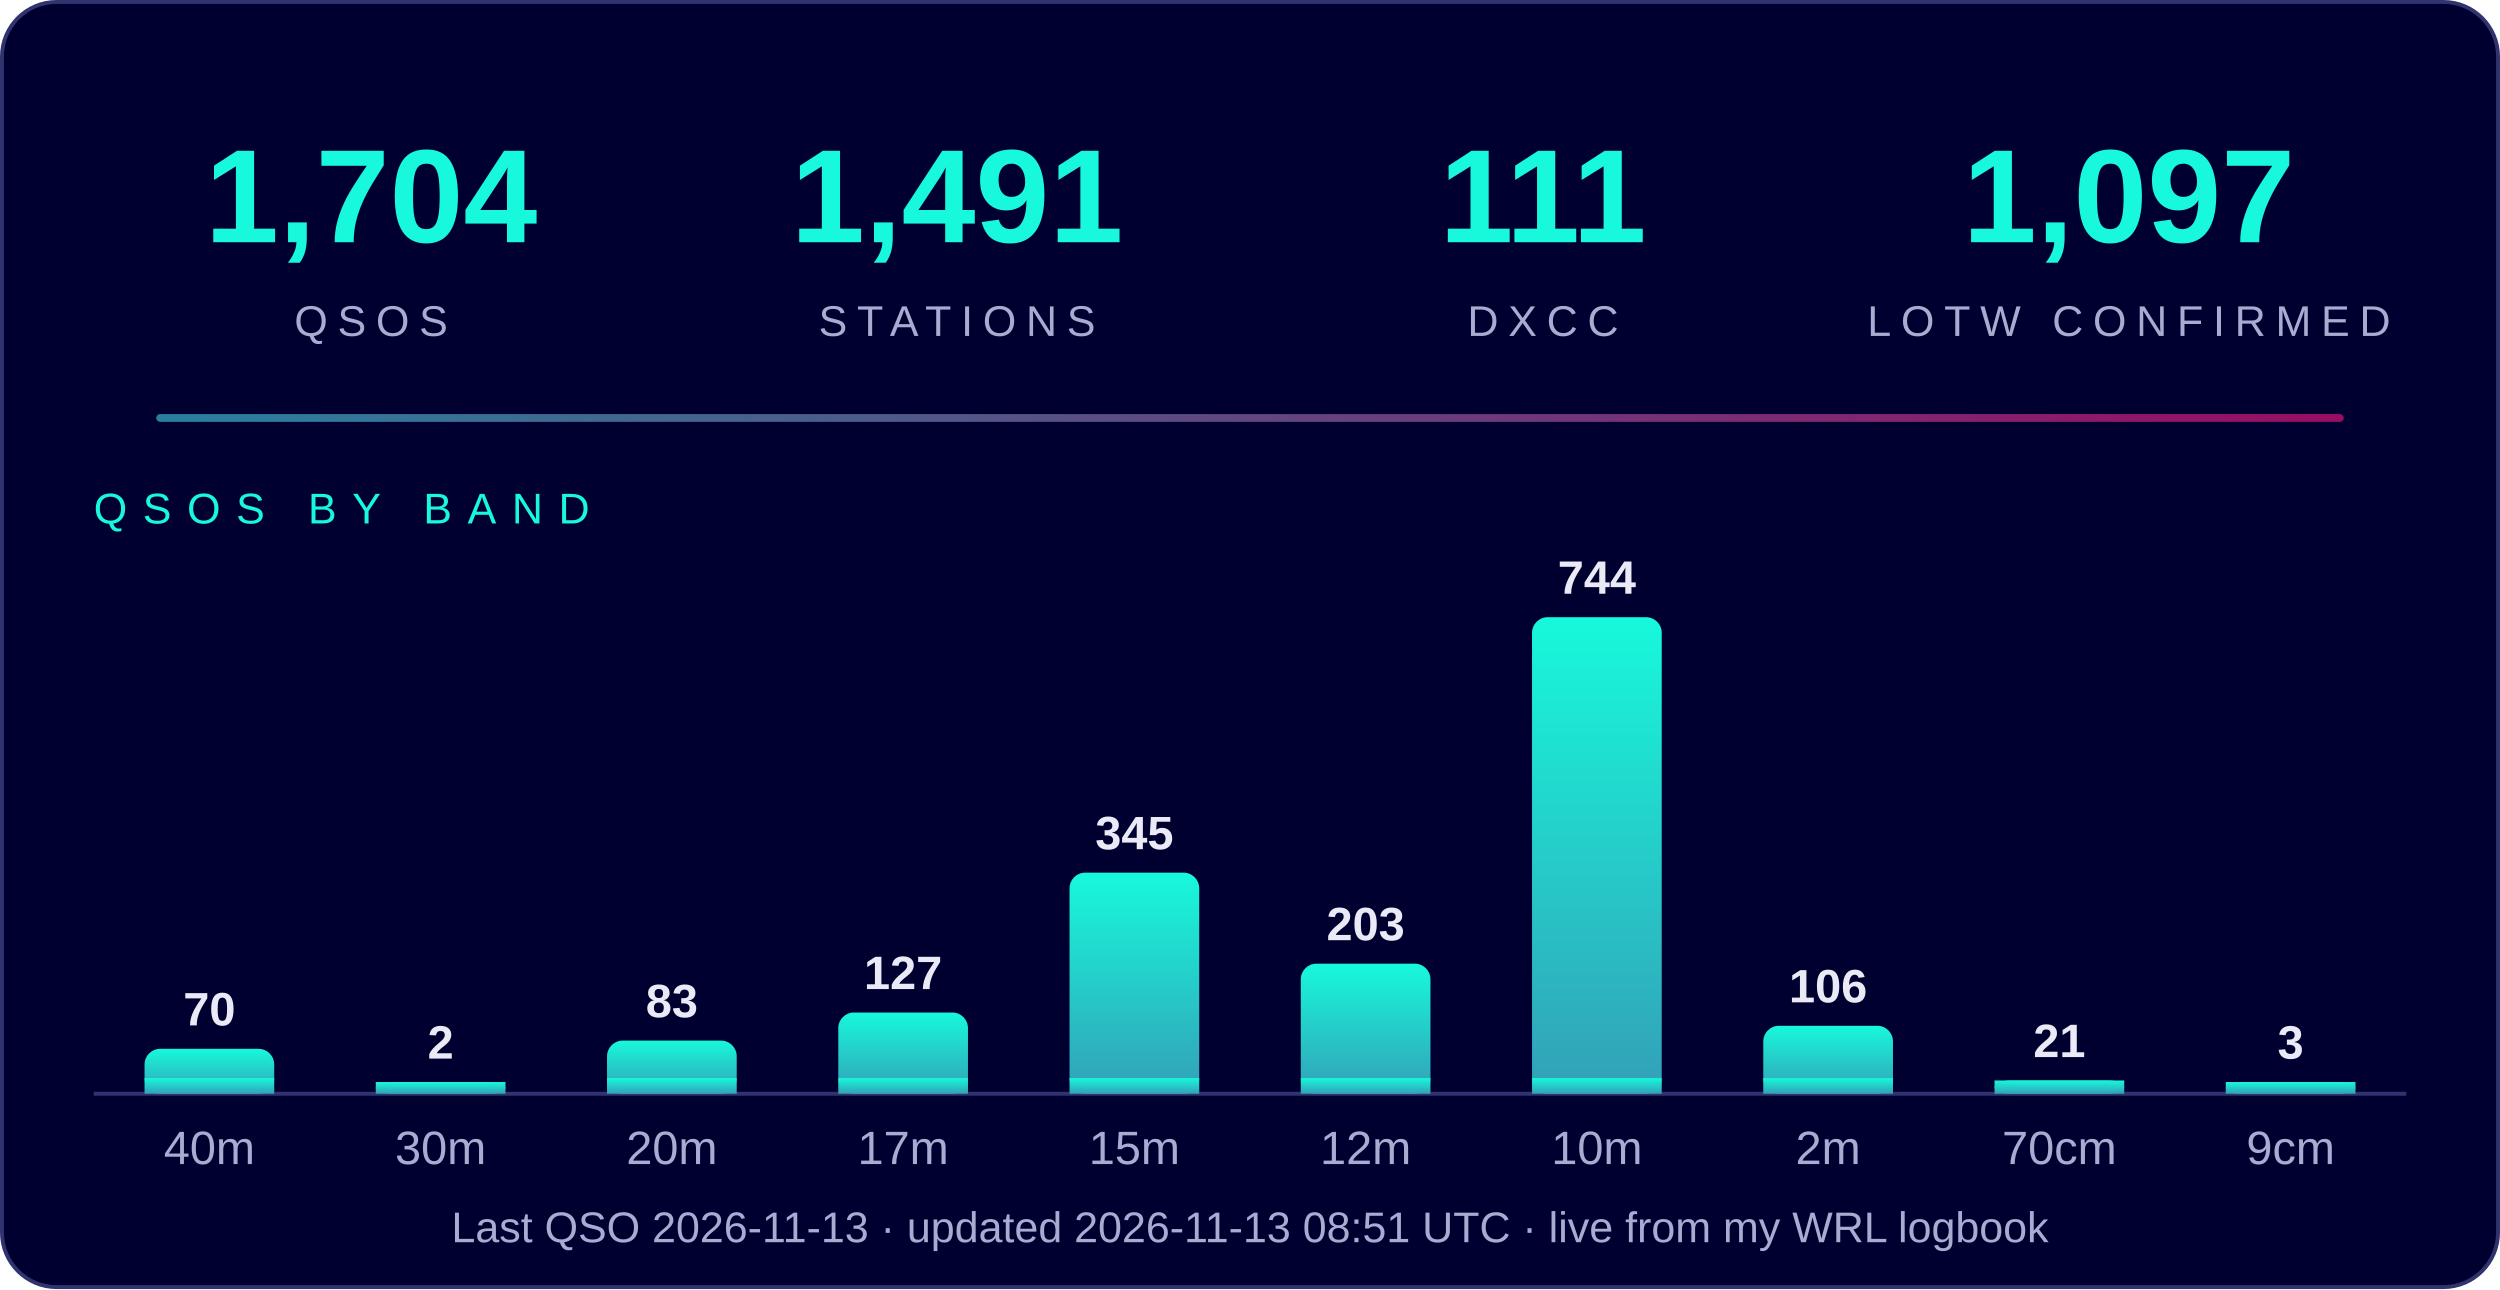
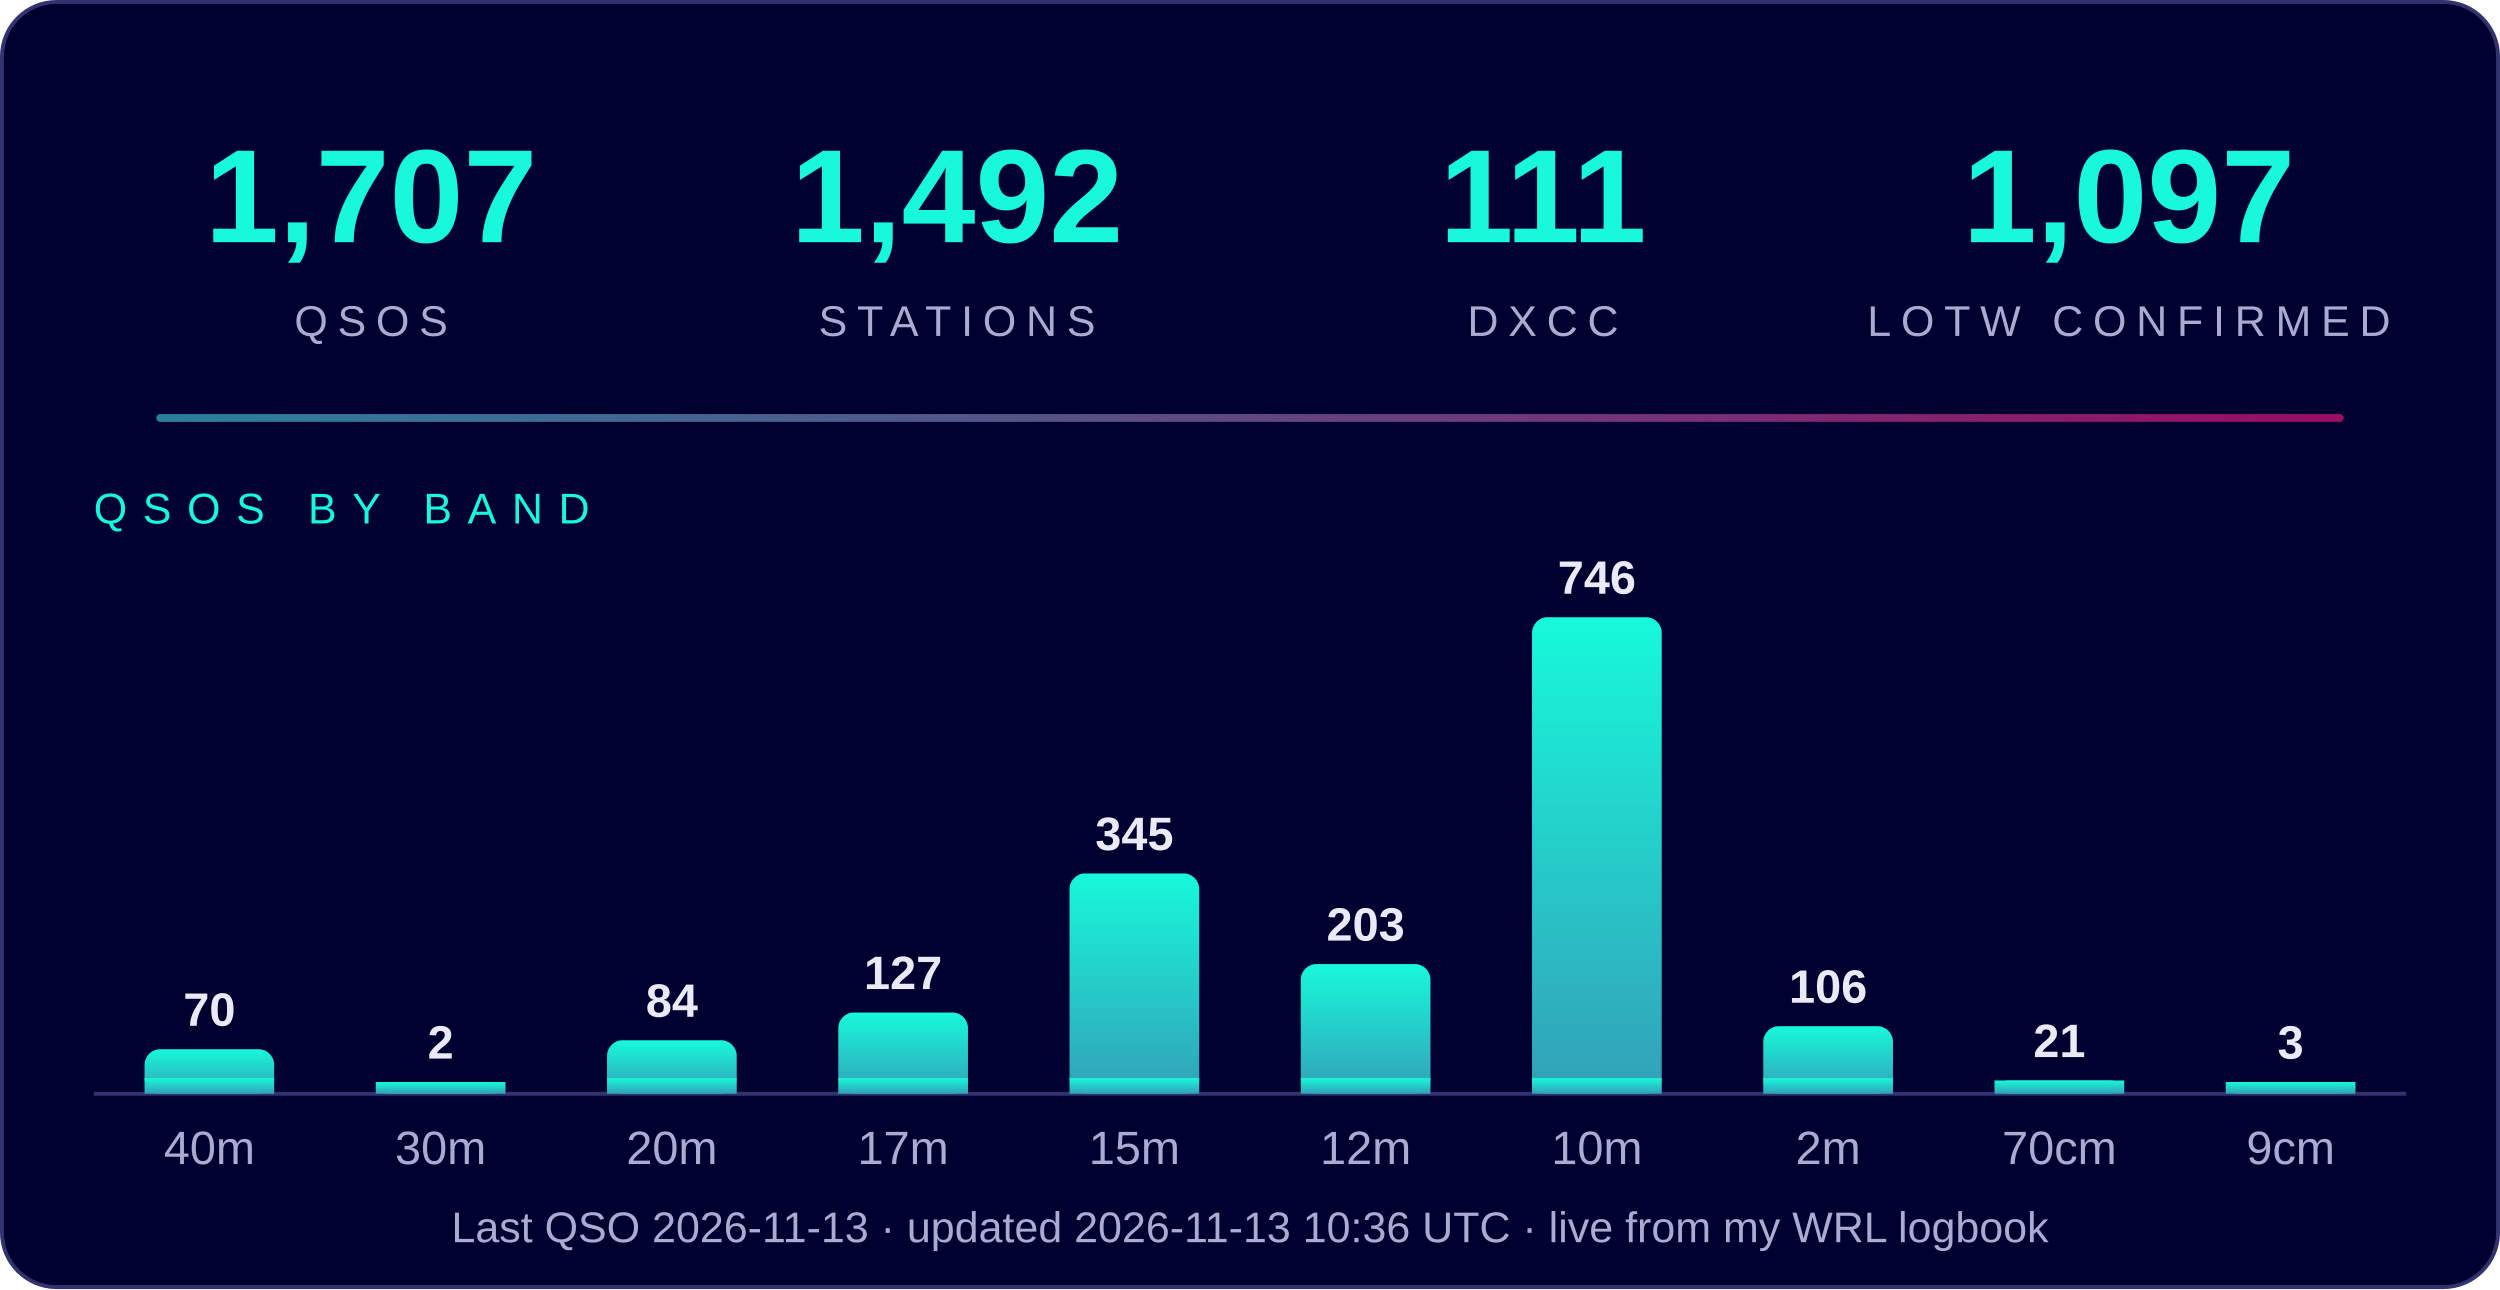
<svg xmlns="http://www.w3.org/2000/svg" width="640" height="330" viewBox="0 0 640 330" font-family="Segoe UI, Arial, Helvetica, sans-serif">
  <defs>
    <linearGradient id="g" x1="0" y1="1" x2="0" y2="0">
      <stop offset="0" stop-color="#33a0b8" />
      <stop offset="1" stop-color="#17f9da" />
    </linearGradient>
    <linearGradient id="line" x1="0" x2="1">
      <stop offset="0" stop-color="#33a0b8" />
      <stop offset="1" stop-color="#c0106f" />
    </linearGradient>
  </defs>
  <rect x="0.5" y="0.5" width="639" height="329" rx="14" fill="#000030" stroke="#31336e" />
-   <text x="95" y="62" text-anchor="middle" font-size="34" font-weight="800" fill="#17f9da">1,704</text>
+   <text x="95" y="62" text-anchor="middle" font-size="34" font-weight="800" fill="#17f9da">1,707</text>
  <text x="95" y="86" text-anchor="middle" font-size="11" letter-spacing="2.5" fill="#a9abd0">QSOS</text>
-   <text x="245" y="62" text-anchor="middle" font-size="34" font-weight="800" fill="#17f9da">1,491</text>
+   <text x="245" y="62" text-anchor="middle" font-size="34" font-weight="800" fill="#17f9da">1,492</text>
  <text x="245" y="86" text-anchor="middle" font-size="11" letter-spacing="2.5" fill="#a9abd0">STATIONS</text>
  <text x="395" y="62" text-anchor="middle" font-size="34" font-weight="800" fill="#17f9da">111</text>
  <text x="395" y="86" text-anchor="middle" font-size="11" letter-spacing="2.5" fill="#a9abd0">DXCC</text>
  <text x="545" y="62" text-anchor="middle" font-size="34" font-weight="800" fill="#17f9da">1,097</text>
  <text x="545" y="86" text-anchor="middle" font-size="11" letter-spacing="2.5" fill="#a9abd0">LOTW CONFIRMED</text>
  <rect x="40" y="106" width="560" height="2" rx="1" fill="url(#line)" opacity="0.8" />
  <text x="24" y="134" font-size="11" letter-spacing="4" fill="#17f9da">QSOS BY BAND</text>
  <line x1="24" y1="280" x2="616" y2="280" stroke="#31336e" />
-   <rect x="37.0" y="268.5" width="33.2" height="11.5" rx="4" fill="url(#g)" />
+   <rect x="37.0" y="268.6" width="33.2" height="11.4" rx="4" fill="url(#g)" />
  <rect x="37.0" y="276.0" width="33.2" height="4.0" fill="url(#g)" />
-   <text x="53.6" y="262.5" text-anchor="middle" font-size="12" font-weight="bold" fill="#e9eaf5">70</text>
+   <text x="53.6" y="262.6" text-anchor="middle" font-size="12" font-weight="bold" fill="#e9eaf5">70</text>
  <text x="53.6" y="298" text-anchor="middle" font-size="12" fill="#a9abd0">40m</text>
  <rect x="96.2" y="277.0" width="33.2" height="3.0" rx="4" fill="url(#g)" />
  <rect x="96.2" y="277.0" width="33.2" height="3.0" fill="url(#g)" />
  <text x="112.8" y="271.0" text-anchor="middle" font-size="12" font-weight="bold" fill="#e9eaf5">2</text>
  <text x="112.8" y="298" text-anchor="middle" font-size="12" fill="#a9abd0">30m</text>
-   <rect x="155.4" y="266.4" width="33.2" height="13.6" rx="4" fill="url(#g)" />
+   <rect x="155.4" y="266.3" width="33.2" height="13.7" rx="4" fill="url(#g)" />
  <rect x="155.4" y="276.0" width="33.2" height="4.0" fill="url(#g)" />
-   <text x="172.0" y="260.4" text-anchor="middle" font-size="12" font-weight="bold" fill="#e9eaf5">83</text>
+   <text x="172.0" y="260.3" text-anchor="middle" font-size="12" font-weight="bold" fill="#e9eaf5">84</text>
  <text x="172.0" y="298" text-anchor="middle" font-size="12" fill="#a9abd0">20m</text>
  <rect x="214.6" y="259.2" width="33.2" height="20.8" rx="4" fill="url(#g)" />
  <rect x="214.6" y="276.0" width="33.2" height="4.0" fill="url(#g)" />
  <text x="231.2" y="253.2" text-anchor="middle" font-size="12" font-weight="bold" fill="#e9eaf5">127</text>
  <text x="231.2" y="298" text-anchor="middle" font-size="12" fill="#a9abd0">17m</text>
-   <rect x="273.8" y="223.4" width="33.2" height="56.6" rx="4" fill="url(#g)" />
+   <rect x="273.8" y="223.6" width="33.2" height="56.4" rx="4" fill="url(#g)" />
  <rect x="273.8" y="276.0" width="33.2" height="4.0" fill="url(#g)" />
-   <text x="290.4" y="217.4" text-anchor="middle" font-size="12" font-weight="bold" fill="#e9eaf5">345</text>
+   <text x="290.4" y="217.6" text-anchor="middle" font-size="12" font-weight="bold" fill="#e9eaf5">345</text>
  <text x="290.4" y="298" text-anchor="middle" font-size="12" fill="#a9abd0">15m</text>
-   <rect x="333.0" y="246.7" width="33.2" height="33.3" rx="4" fill="url(#g)" />
+   <rect x="333.0" y="246.8" width="33.2" height="33.2" rx="4" fill="url(#g)" />
  <rect x="333.0" y="276.0" width="33.2" height="4.0" fill="url(#g)" />
-   <text x="349.6" y="240.7" text-anchor="middle" font-size="12" font-weight="bold" fill="#e9eaf5">203</text>
+   <text x="349.6" y="240.8" text-anchor="middle" font-size="12" font-weight="bold" fill="#e9eaf5">203</text>
  <text x="349.6" y="298" text-anchor="middle" font-size="12" fill="#a9abd0">12m</text>
  <rect x="392.2" y="158.0" width="33.2" height="122.0" rx="4" fill="url(#g)" />
  <rect x="392.2" y="276.0" width="33.2" height="4.0" fill="url(#g)" />
-   <text x="408.8" y="152.0" text-anchor="middle" font-size="12" font-weight="bold" fill="#e9eaf5">744</text>
+   <text x="408.8" y="152.0" text-anchor="middle" font-size="12" font-weight="bold" fill="#e9eaf5">746</text>
  <text x="408.8" y="298" text-anchor="middle" font-size="12" fill="#a9abd0">10m</text>
-   <rect x="451.4" y="262.6" width="33.2" height="17.4" rx="4" fill="url(#g)" />
+   <rect x="451.4" y="262.7" width="33.2" height="17.3" rx="4" fill="url(#g)" />
  <rect x="451.4" y="276.0" width="33.2" height="4.0" fill="url(#g)" />
-   <text x="468.0" y="256.6" text-anchor="middle" font-size="12" font-weight="bold" fill="#e9eaf5">106</text>
+   <text x="468.0" y="256.7" text-anchor="middle" font-size="12" font-weight="bold" fill="#e9eaf5">106</text>
  <text x="468.0" y="298" text-anchor="middle" font-size="12" fill="#a9abd0">2m</text>
  <rect x="510.6" y="276.6" width="33.2" height="3.4" rx="4" fill="url(#g)" />
  <rect x="510.6" y="276.6" width="33.2" height="3.4" fill="url(#g)" />
  <text x="527.2" y="270.6" text-anchor="middle" font-size="12" font-weight="bold" fill="#e9eaf5">21</text>
  <text x="527.2" y="298" text-anchor="middle" font-size="12" fill="#a9abd0">70cm</text>
  <rect x="569.8" y="277.0" width="33.2" height="3.0" rx="4" fill="url(#g)" />
  <rect x="569.8" y="277.0" width="33.2" height="3.0" fill="url(#g)" />
  <text x="586.4" y="271.0" text-anchor="middle" font-size="12" font-weight="bold" fill="#e9eaf5">3</text>
  <text x="586.4" y="298" text-anchor="middle" font-size="12" fill="#a9abd0">9cm</text>
-   <text x="320" y="318" text-anchor="middle" font-size="11" fill="#a9abd0">Last QSO 2026-11-13  ·  updated 2026-11-13 08:51 UTC  ·  live from my WRL logbook</text>
+   <text x="320" y="318" text-anchor="middle" font-size="11" fill="#a9abd0">Last QSO 2026-11-13  ·  updated 2026-11-13 10:36 UTC  ·  live from my WRL logbook</text>
</svg>
